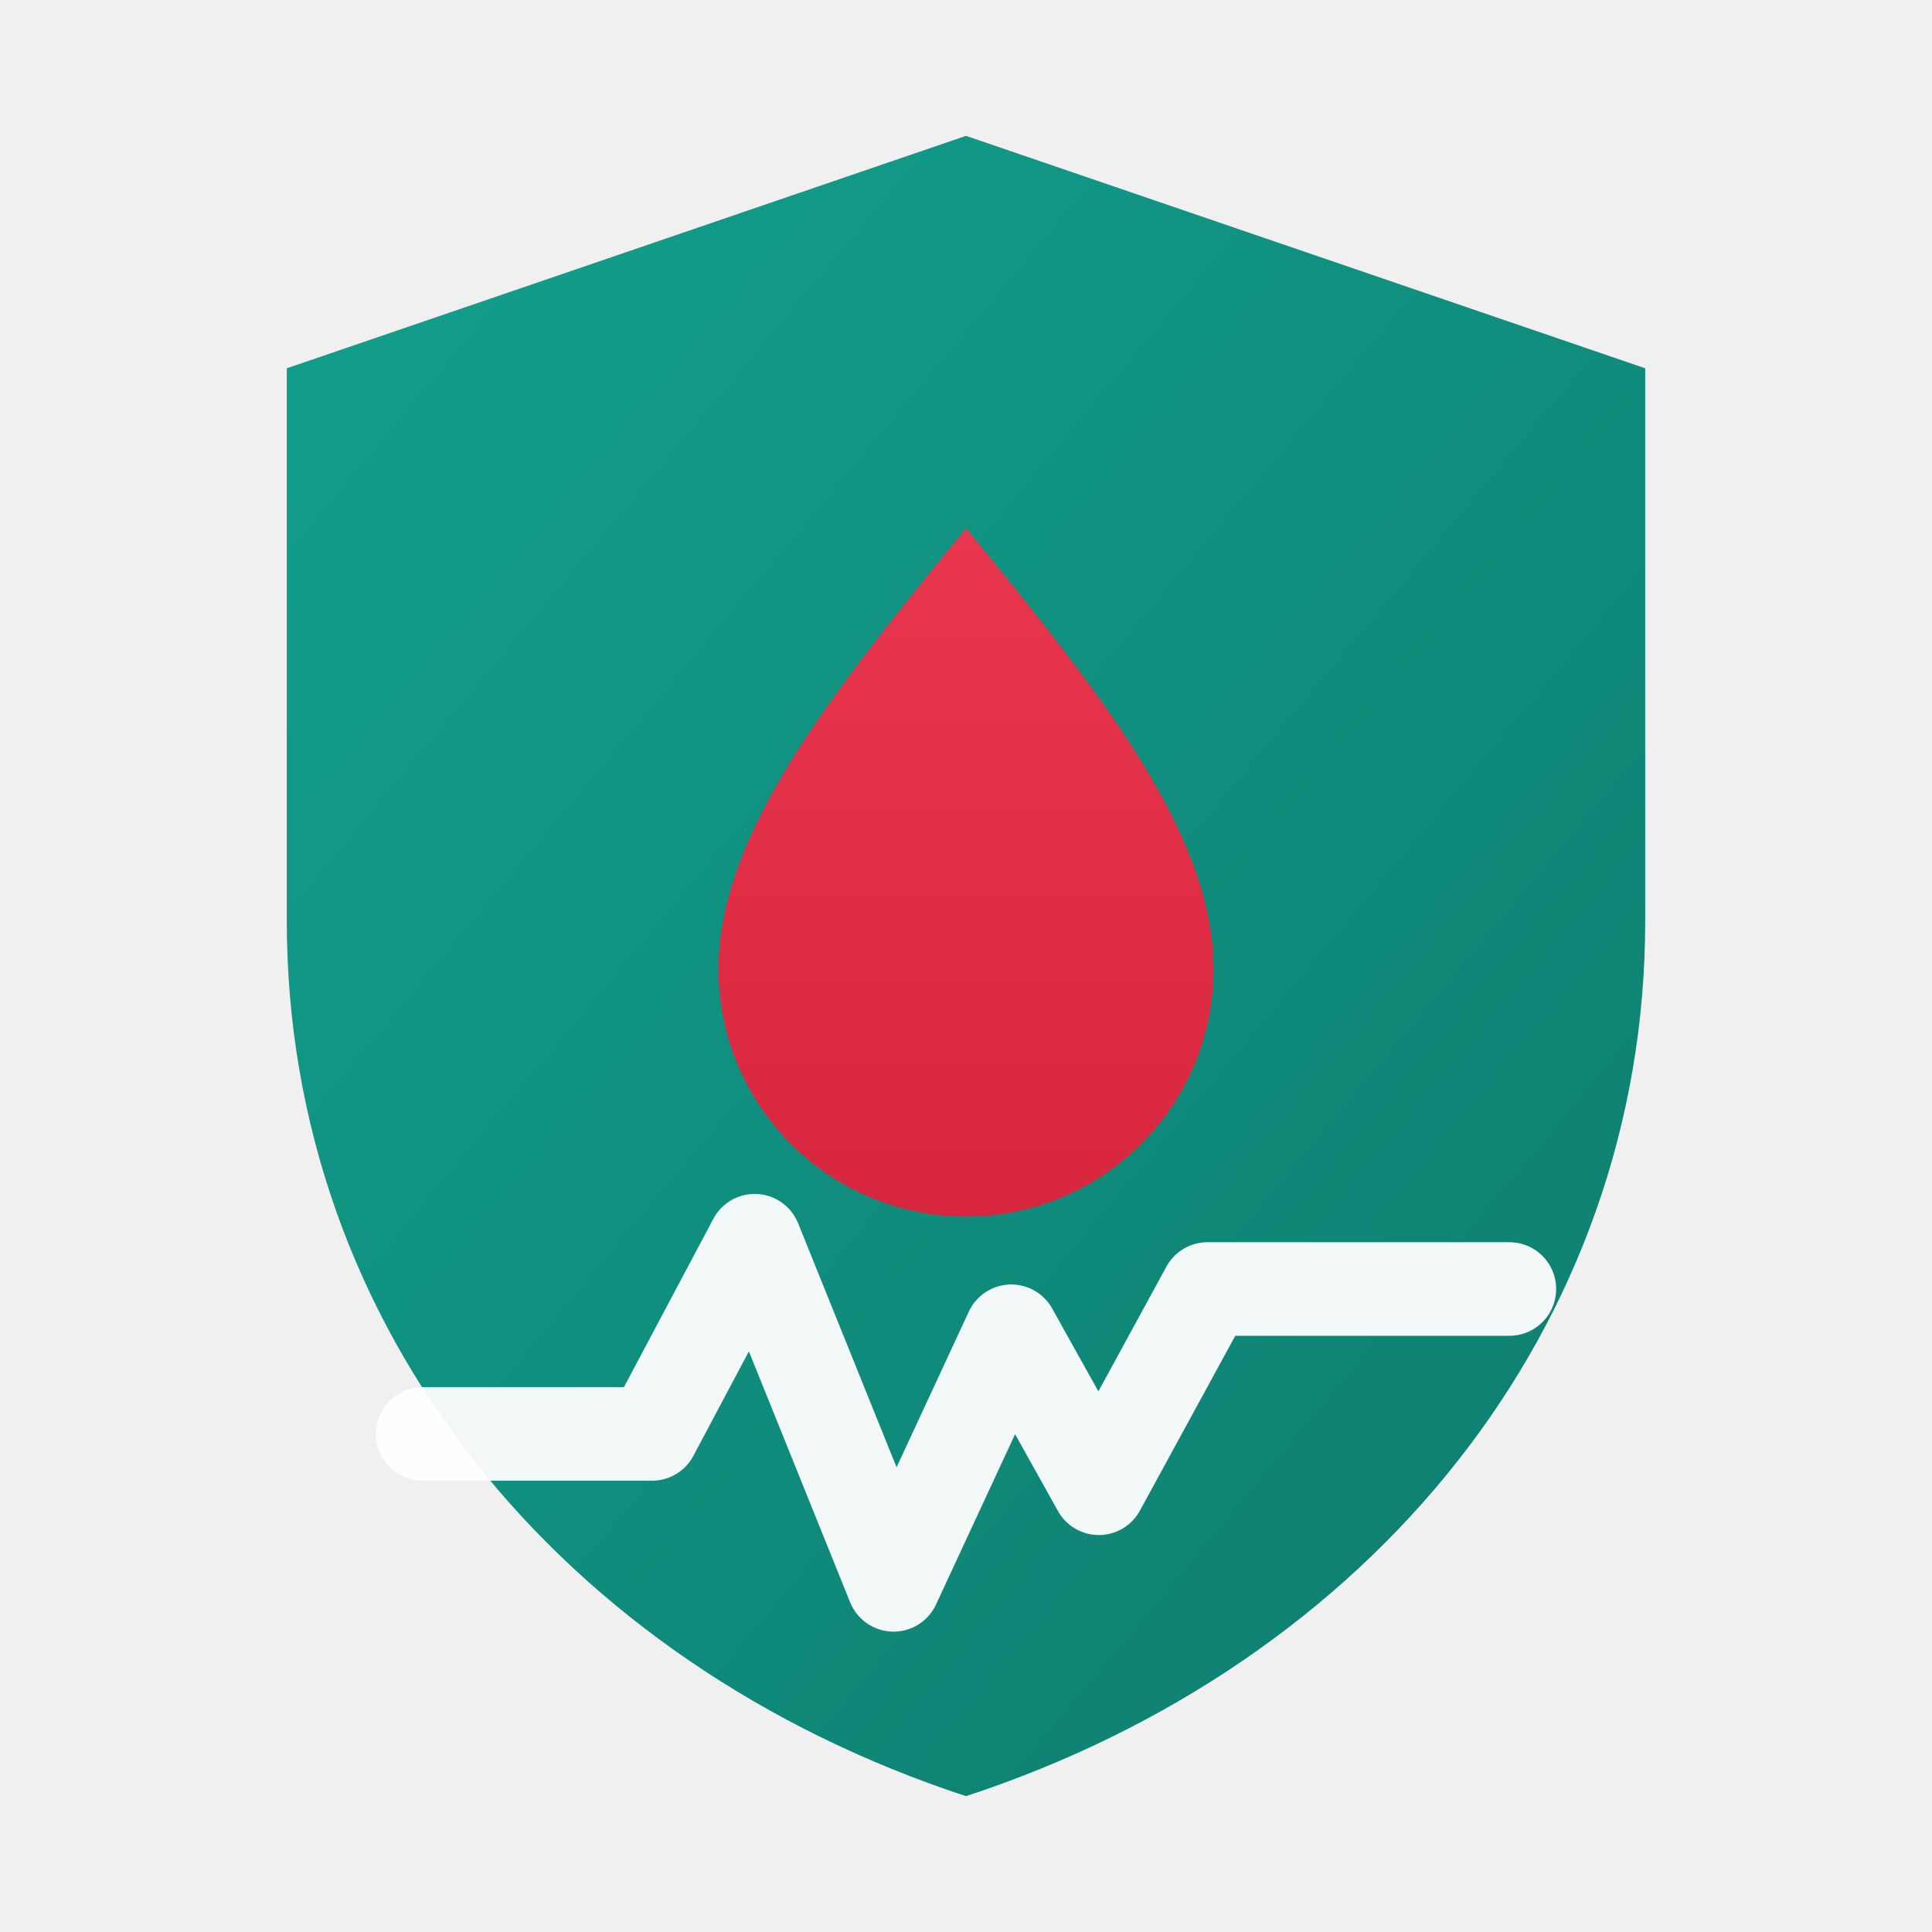
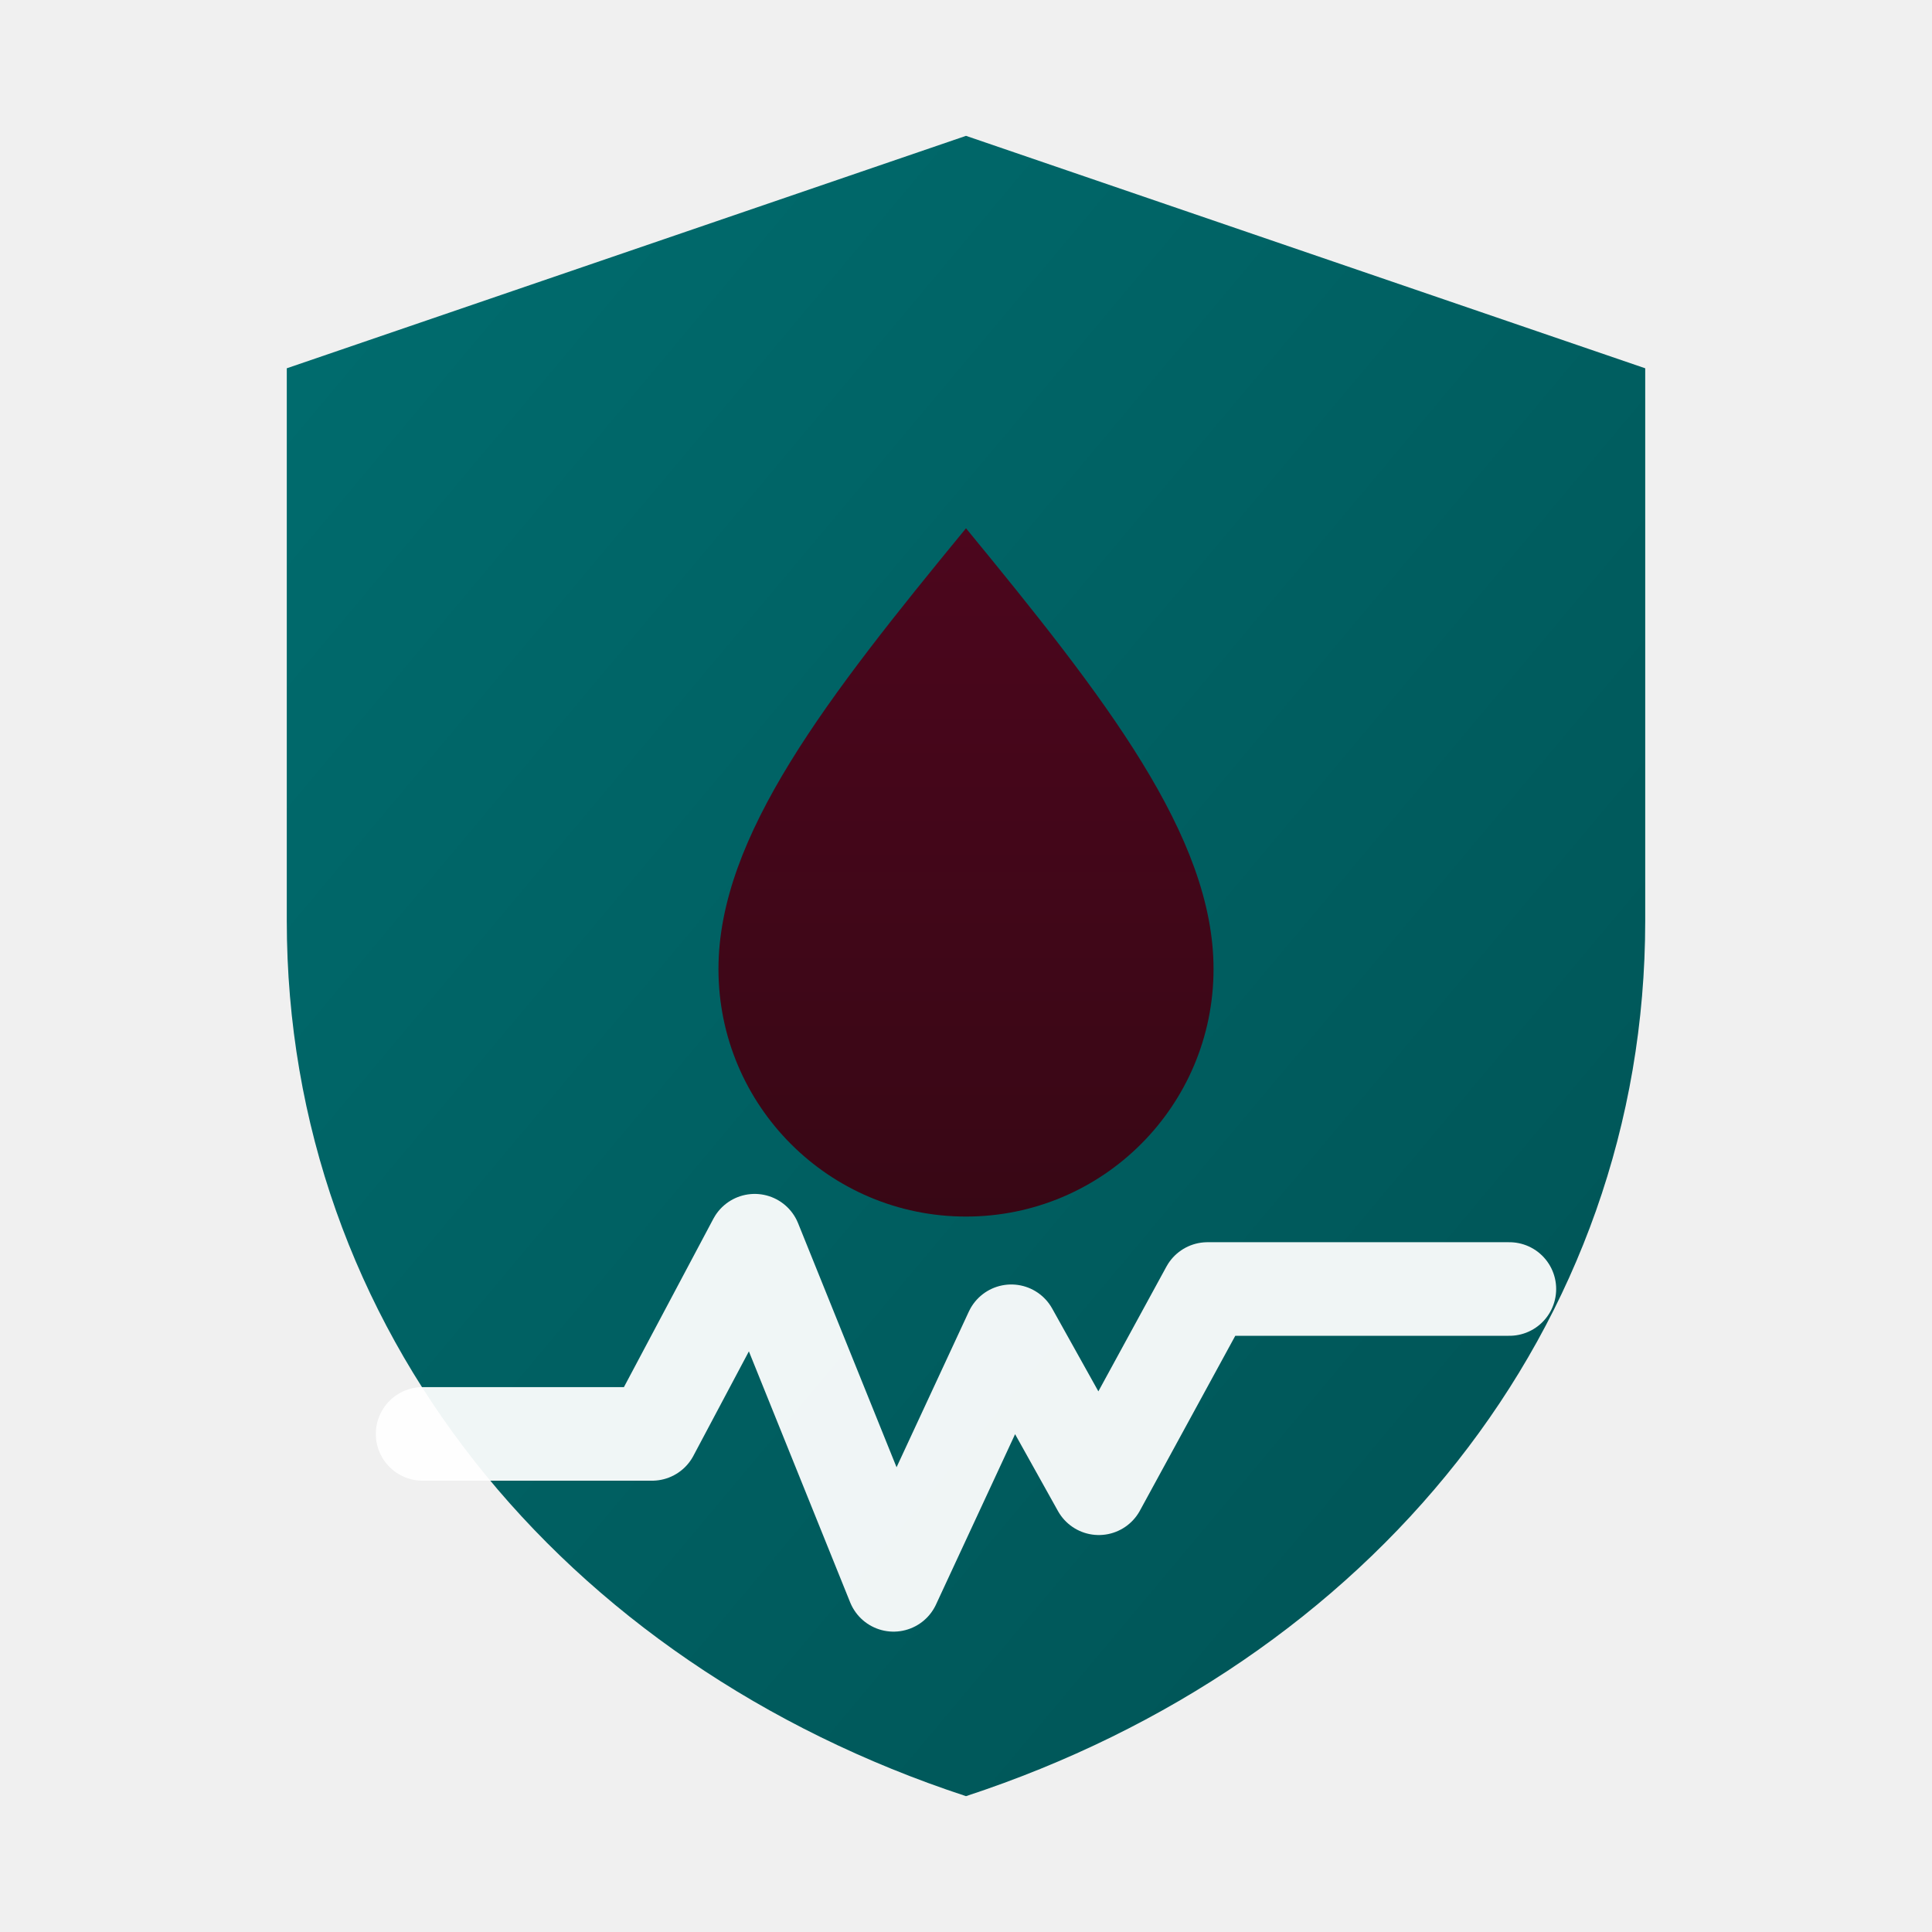
<svg xmlns="http://www.w3.org/2000/svg" viewBox="0 0 64 64" width="64" height="64" role="img" aria-label="Jibon Rokkha">
  <defs>
    <linearGradient id="jrTeal" x1="0" y1="0" x2="1" y2="1">
-       <stop offset="0" stop-color="#12A08D" />
-       <stop offset="1" stop-color="#0E7C6E" />
+       <stop offset="0" stop-color="#006d6f" />
+       <stop offset="1" stop-color="#005254" />
    </linearGradient>
    <linearGradient id="jrBlood" x1="0" y1="0" x2="0" y2="1">
-       <stop offset="0" stop-color="#E8364F" />
-       <stop offset="1" stop-color="#D7263D" />
+       <stop offset="0" stop-color="#4c061d" />
+       <stop offset="1" stop-color="#380715" />
    </linearGradient>
  </defs>
  <path d="M32 4.5 54.5 12.2v18.3c0 13.5-9.1 24.6-22.5 29-13.4-4.4-22.5-15.5-22.5-29V12.2L32 4.5Z" fill="url(#jrTeal)" />
  <path d="M32 17.5c-4.6 5.6-8.2 10.2-8.2 14.6a8.2 8.2 0 0 0 16.4 0c0-4.4-3.6-9-8.2-14.6Z" fill="url(#jrBlood)" />
  <path d="M14 47.5h7.6l3.4-6.4 4.6 11.4 3.9-8.4 2.9 5.2 3.6-6.6H50" fill="none" stroke="#FFFFFF" stroke-width="3.1" stroke-linecap="round" stroke-linejoin="round" opacity="0.94" />
</svg>
